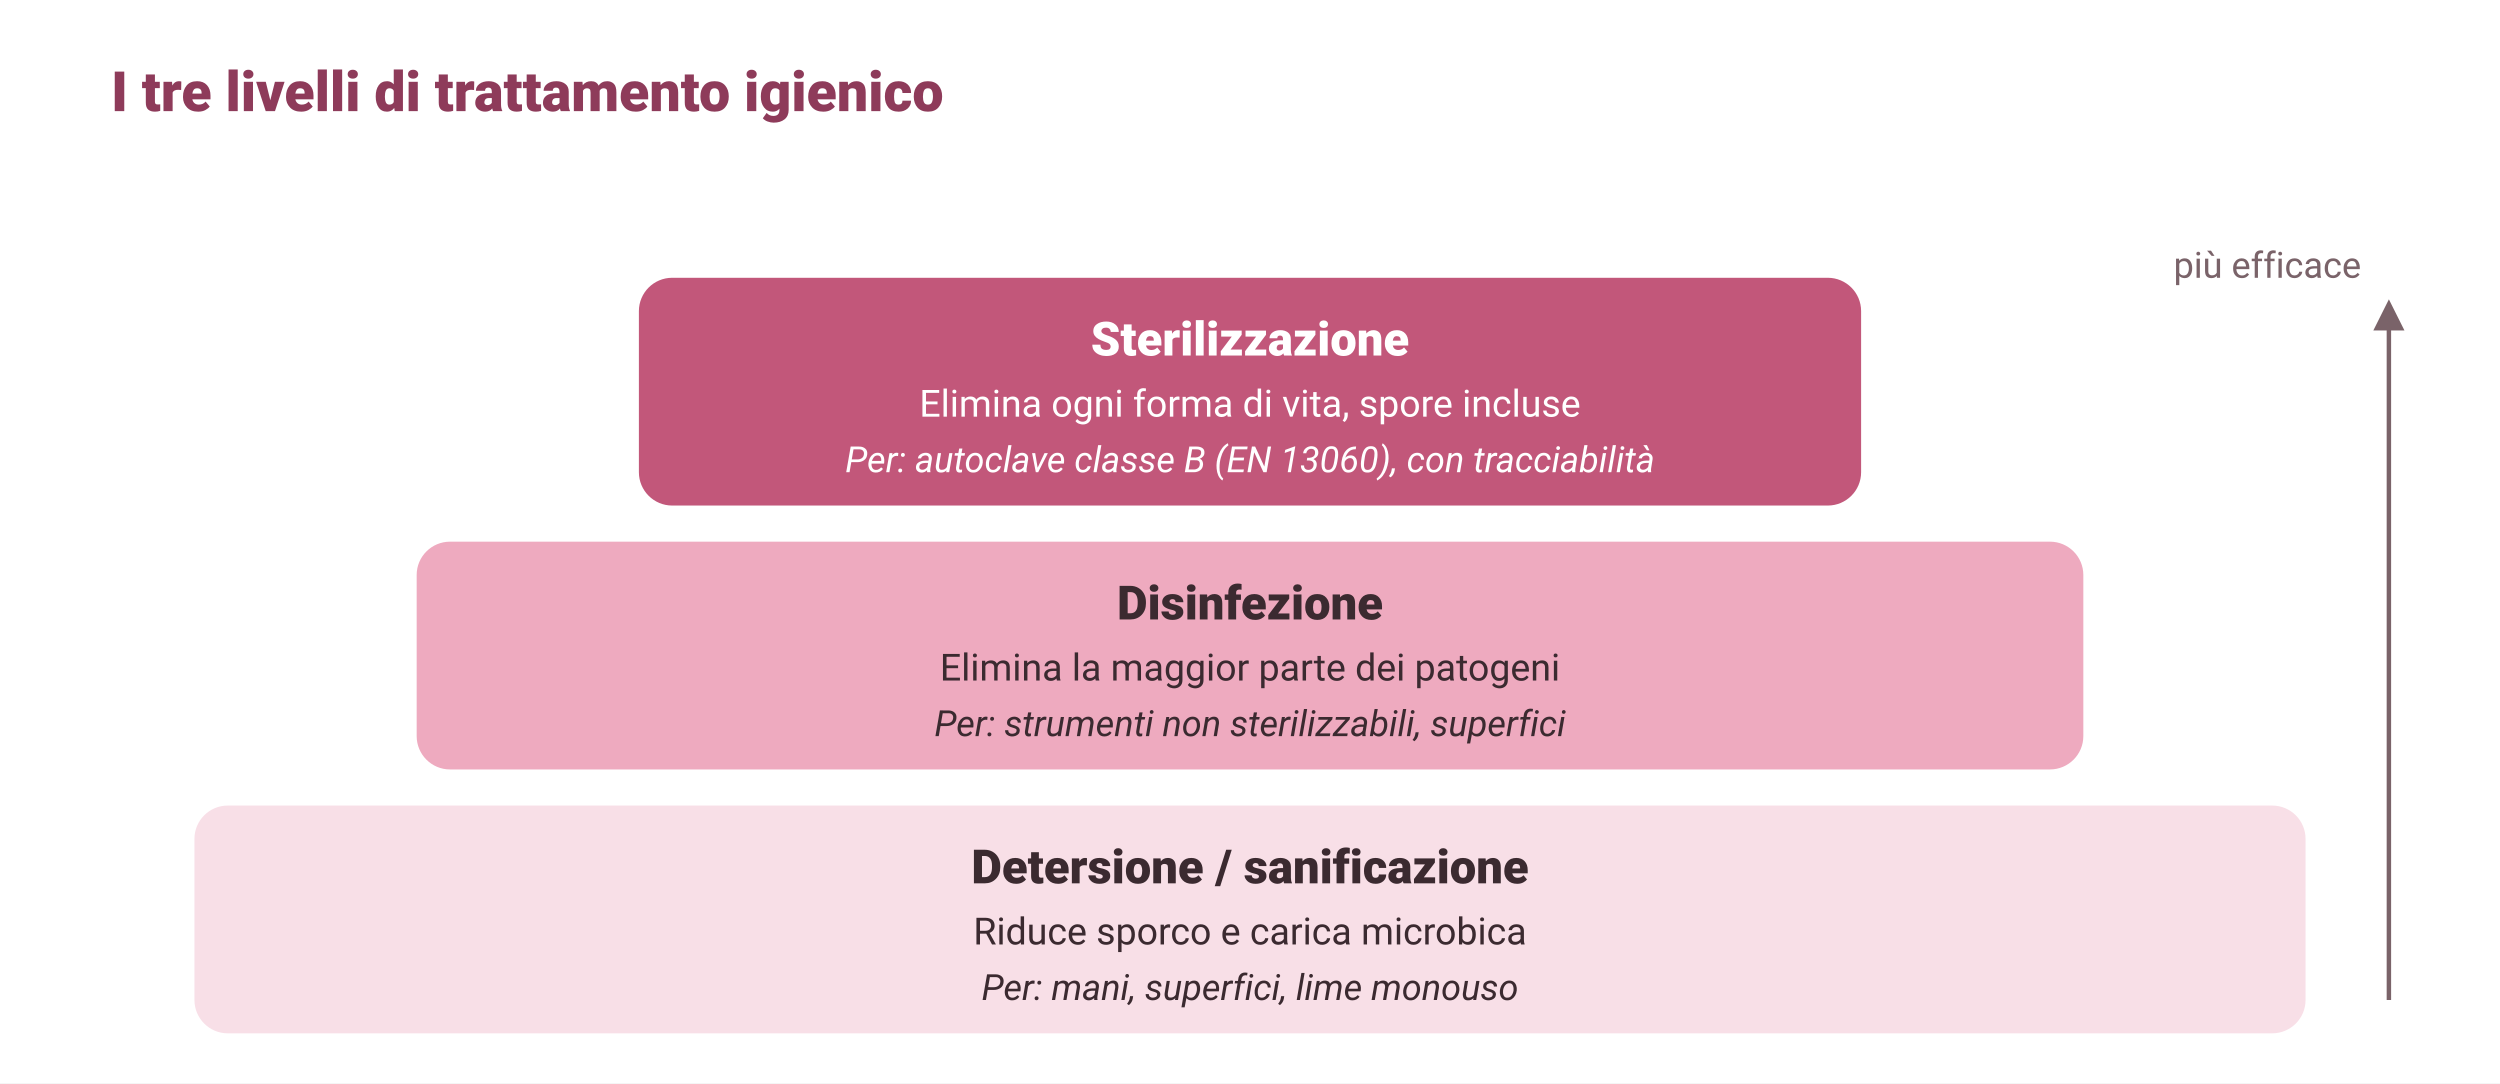
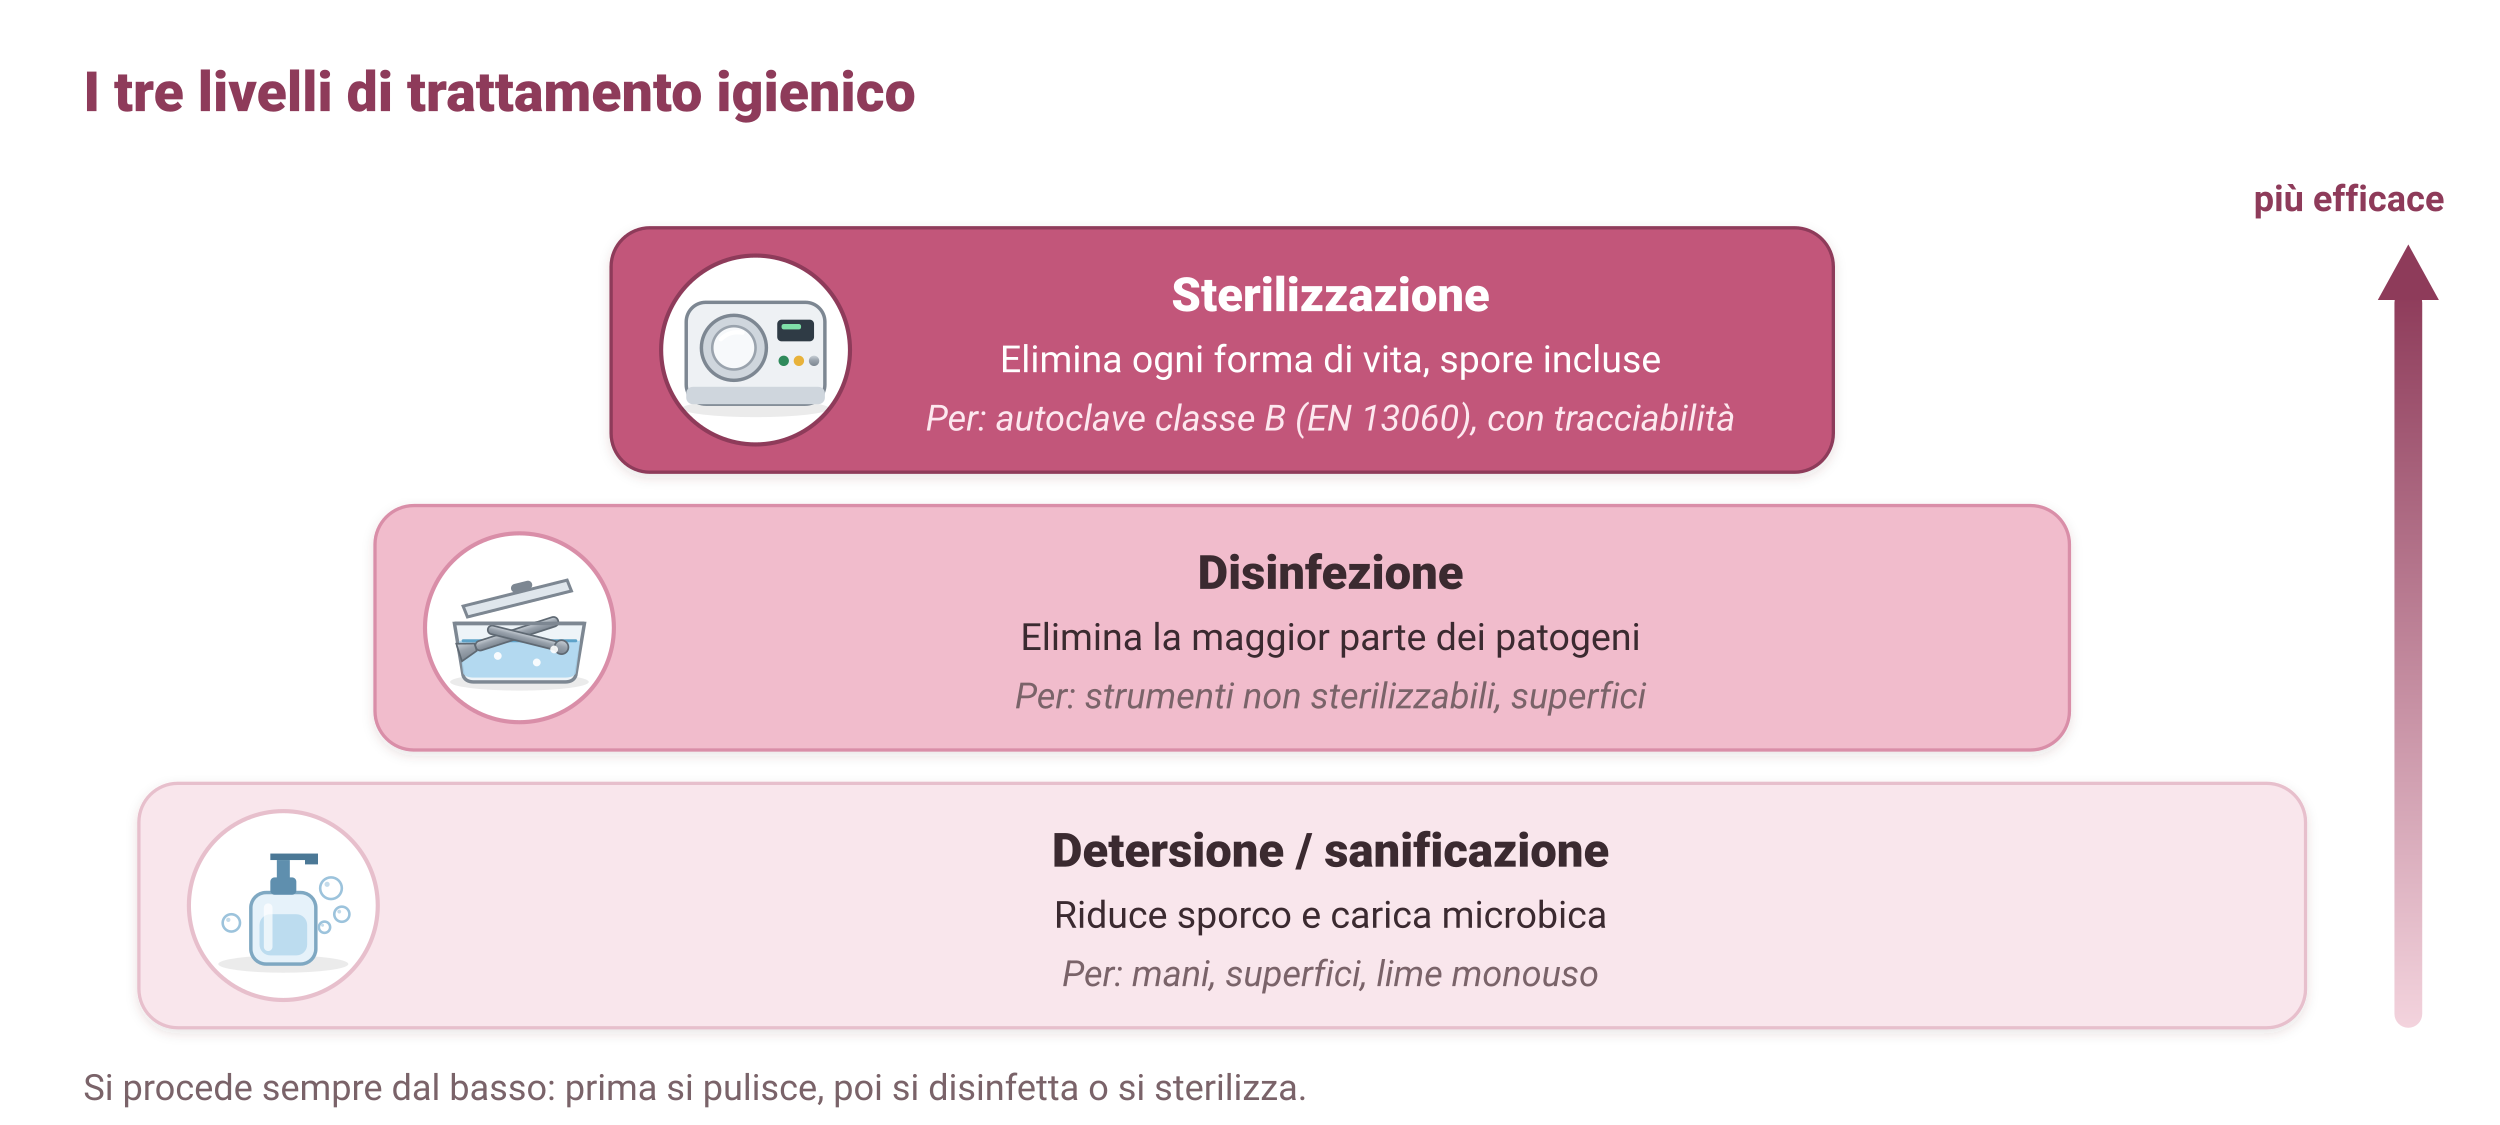
- <svg xmlns="http://www.w3.org/2000/svg" viewBox="0 0 900 390" width="900" height="390" font-family="system-ui, -apple-system, 'Segoe UI', Roboto, Arial, sans-serif" role="img">
+ <svg xmlns="http://www.w3.org/2000/svg" viewBox="0 0 900 405" width="900" height="405" font-family="system-ui, -apple-system, 'Segoe UI', Roboto, Arial, sans-serif" role="img">
  <rect width="100%" height="100%" fill="#ffffff" />
  <defs>
-     <marker id="ar" viewBox="0 0 10 10" refX="8" refY="5" markerWidth="7" markerHeight="7" orient="auto-start-reverse">
-       <path d="M0,0 L10,5 L0,10 z" fill="#8e3b5a" />
-     </marker>
-     <marker id="arw" viewBox="0 0 10 10" refX="8" refY="5" markerWidth="7" markerHeight="7" orient="auto-start-reverse">
-       <path d="M0,0 L10,5 L0,10 z" fill="#7a6369" />
-     </marker>
+     <linearGradient id="nxMetal" x1="0" y1="0" x2="0" y2="1">
+       <stop offset="0" stop-color="#c9d0d7" />
+       <stop offset=".45" stop-color="#9aa3ad" />
+       <stop offset="1" stop-color="#7c8691" />
+     </linearGradient>
+     <filter id="nxSh" x="-5%" y="-5%" width="110%" height="115%">
+       <feDropShadow dx="0" dy="1.5" stdDeviation="2.2" flood-color="#5a2a3a" flood-opacity=".13" />
+     </filter>
  </defs>
-   <text x="40.0" y="40.0" font-size="20" text-anchor="start" font-weight="800" fill="#8e3b5a">I tre livelli di trattamento igienico</text>
-   <rect x="70.0" y="290" width="760" height="82" rx="12" fill="#f8dfe7" />
-   <text x="450.0" y="318.0" font-size="17" text-anchor="middle" font-weight="800" fill="#3b2a30">Detersione / sanificazione</text>
-   <text x="450.0" y="340.0" font-size="13.5" text-anchor="middle" font-weight="400" fill="#3b2a30">Riduce sporco e carica microbica</text>
-   <text x="450.0" y="360.0" font-size="13" text-anchor="middle" font-weight="400" fill="#3b2a30" font-style="italic">Per: mani, superfici, lime monouso</text>
-   <rect x="150.0" y="195" width="600" height="82" rx="12" fill="#eeaabf" />
-   <text x="450.0" y="223.0" font-size="17" text-anchor="middle" font-weight="800" fill="#3b2a30">Disinfezione</text>
-   <text x="450.0" y="245.0" font-size="13.5" text-anchor="middle" font-weight="400" fill="#3b2a30">Elimina la maggior parte dei patogeni</text>
-   <text x="450.0" y="265.0" font-size="13" text-anchor="middle" font-weight="400" fill="#3b2a30" font-style="italic">Per: strumenti non sterilizzabili, superfici</text>
-   <rect x="230.0" y="100" width="440" height="82" rx="12" fill="#c2577a" />
-   <text x="450.0" y="128.0" font-size="17" text-anchor="middle" font-weight="800" fill="#fff">Sterilizzazione</text>
-   <text x="450.0" y="150.0" font-size="13.5" text-anchor="middle" font-weight="400" fill="#fff">Elimina ogni forma di vita, spore incluse</text>
-   <text x="450.0" y="170.0" font-size="13" text-anchor="middle" font-weight="400" fill="#fff" font-style="italic">Per: autoclave classe B (EN 13060), con tracciabilità</text>
-   <line x1="860.0" y1="360.0" x2="860.0" y2="110.0" stroke="#7a6369" stroke-width="1.6" marker-end="url(#arw)" />
-   <text x="850.0" y="100.0" font-size="13" text-anchor="end" font-weight="400" fill="#7a6369">più efficace</text>
+   <text x="30.0" y="40.0" font-size="20" text-anchor="start" font-weight="800" fill="#8e3b5a">I tre livelli di trattamento igienico</text>
+   <rect x="50.0" y="282" width="780" height="88" rx="14" fill="#f9e6ec" stroke="#e7bfcc" stroke-width="1.2" filter="url(#nxSh)" />
+   <circle cx="102.0" cy="326" r="34" fill="#fff" stroke="#e7bfcc" stroke-width="1.5" />
+   <g transform="translate(102.0,326) scale(.78)">
+     <ellipse cx="0" cy="27" rx="30" ry="4" fill="#000" opacity=".08" />
+     <rect x="-15" y="-6" width="30" height="33" rx="7" fill="#e6f2fa" stroke="#7fa8c2" stroke-width="1.6" />
+     <rect x="-11" y="4" width="22" height="19" rx="5" fill="#bcdcef" />
+     <rect x="-9" y="-1" width="4" height="22" rx="2" fill="#fff" opacity=".7" />
+     <rect x="-6" y="-13" width="12" height="8" rx="2" fill="#5f8fae" />
+     <rect x="-3" y="-21" width="6" height="9" fill="#5f8fae" />
+     <path d="M-6,-24 L16,-24 L16,-19 L10,-19 L10,-21 L-6,-21 Z" fill="#4b7896" />
+     <circle cx="22" cy="-8" r="5.0" fill="#fff" stroke="#9cc3dc" stroke-width="1.2" />
+     <circle cx="20.2" cy="-9.8" r="1.2" fill="#9cc3dc" opacity=".6" />
+     <circle cx="27" cy="4" r="3.5" fill="#fff" stroke="#9cc3dc" stroke-width="1.2" />
+     <circle cx="25.8" cy="2.8" r="0.9" fill="#9cc3dc" opacity=".6" />
+     <circle cx="19" cy="10" r="2.6" fill="#fff" stroke="#9cc3dc" stroke-width="1.2" />
+     <circle cx="18.1" cy="9.1" r="0.7" fill="#9cc3dc" opacity=".6" />
+     <circle cx="-24" cy="8" r="4.0" fill="#fff" stroke="#9cc3dc" stroke-width="1.2" />
+     <circle cx="-25.4" cy="6.6" r="1.0" fill="#9cc3dc" opacity=".6" />
+   </g>
+   <text x="479.0" y="312.0" font-size="17" text-anchor="middle" font-weight="800" fill="#3b2a30">Detersione / sanificazione</text>
+   <text x="479.0" y="334.0" font-size="13.5" text-anchor="middle" font-weight="400" fill="#3b2a30">Riduce sporco e carica microbica</text>
+   <text x="479.0" y="355.0" font-size="13" text-anchor="middle" font-weight="400" fill="#7a6369" font-style="italic">Per: mani, superfici, lime monouso</text>
+   <rect x="135.0" y="182" width="610" height="88" rx="14" fill="#f1bccc" stroke="#d98ea8" stroke-width="1.2" filter="url(#nxSh)" />
+   <circle cx="187.0" cy="226" r="34" fill="#fff" stroke="#d98ea8" stroke-width="1.5" />
+   <g transform="translate(187.0,226) scale(.78)">
+     <ellipse cx="0" cy="25" rx="32" ry="4" fill="#000" opacity=".08" />
+     <path d="M-30,-2 L30,-2 L26,22 Q25,25 21,25 L-21,25 Q-25,25 -26,22 Z" fill="#eef4f8" stroke="#7d8792" stroke-width="1.6" />
+     <path d="M-28,6 L28,6 L26,21 Q25,23 21,23 L-21,23 Q-25,23 -26,21 Z" fill="#a9d5ee" opacity=".85" />
+     <line x1="-26.0" y1="6.0" x2="26.0" y2="6.0" stroke="#5ea3c9" stroke-width="1.4" stroke-linecap="round" />
+     <g transform="rotate(-18)">
+       <rect x="-22" y="0" width="40" height="4.5" rx="2.2" fill="url(#nxMetal)" stroke="#5f6973" stroke-width=".8" />
+       <path d="M-22,0.5 L-30,-2 L-30,6.5 L-22,4 Z" fill="url(#nxMetal)" stroke="#5f6973" stroke-width=".8" />
+     </g>
+     <g transform="rotate(14)">
+       <rect x="-14" y="2" width="34" height="4" rx="2" fill="url(#nxMetal)" stroke="#5f6973" stroke-width=".8" />
+       <circle cx="21" cy="4" r="3.2" fill="url(#nxMetal)" stroke="#5f6973" stroke-width=".8" />
+     </g>
+     <path d="M-30,-2 L30,-2" stroke="#7d8792" stroke-width="1.6" />
+     <path d="M-26,-10 L22,-22 L24,-17 L-24,-5 Z" fill="#dfe6ec" stroke="#7d8792" stroke-width="1.4" />
+     <rect x="-4" y="-21" width="10" height="4" rx="2" fill="#7d8792" transform="rotate(-14 1 -19)" />
+     <circle cx="-10" cy="13" r="1.8" fill="#fff" opacity=".9" />
+     <circle cx="8" cy="16" r="1.8" fill="#fff" opacity=".9" />
+     <circle cx="16" cy="10" r="1.8" fill="#fff" opacity=".9" />
+   </g>
+   <text x="479.0" y="212.0" font-size="17" text-anchor="middle" font-weight="800" fill="#3b2a30">Disinfezione</text>
+   <text x="479.0" y="234.0" font-size="13.5" text-anchor="middle" font-weight="400" fill="#3b2a30">Elimina la maggior parte dei patogeni</text>
+   <text x="479.0" y="255.0" font-size="13" text-anchor="middle" font-weight="400" fill="#7a6369" font-style="italic">Per: strumenti non sterilizzabili, superfici</text>
+   <rect x="220.0" y="82" width="440" height="88" rx="14" fill="#c2577a" stroke="#8e3b5a" stroke-width="1.2" filter="url(#nxSh)" />
+   <circle cx="272.0" cy="126" r="34" fill="#fff" stroke="#8e3b5a" stroke-width="1.5" />
+   <g transform="translate(272.0,126) scale(.78)">
+     <ellipse cx="0" cy="27" rx="34" ry="4" fill="#000" opacity=".08" />
+     <rect x="-32" y="-22" width="64" height="47" rx="9" fill="#eef1f4" stroke="#7d8792" stroke-width="1.6" />
+     <rect x="-32" y="17" width="64" height="8" rx="3" fill="#cfd6dd" />
+     <circle cx="-10" cy="-1" r="15" fill="#cfd6dd" stroke="#7d8792" stroke-width="1.6" />
+     <circle cx="-10" cy="-1" r="10" fill="#f7f9fb" stroke="#9aa3ad" stroke-width="1.2" />
+     <path d="M-16,-5 Q-12,-9 -6,-8" stroke="#fff" stroke-width="2" fill="none" stroke-linecap="round" />
+     <rect x="10" y="-14" width="17" height="10" rx="2" fill="#2f3b45" />
+     <rect x="12" y="-12" width="9" height="2.5" rx="1" fill="#7fe0a8" />
+     <circle cx="13" cy="5" r="2.4" fill="#2f8a5b" />
+     <circle cx="20" cy="5" r="2.4" fill="#e8b23a" />
+     <circle cx="27" cy="5" r="2.4" fill="url(#nxMetal)" />
+   </g>
+   <text x="479.0" y="112.0" font-size="17" text-anchor="middle" font-weight="800" fill="#fff">Sterilizzazione</text>
+   <text x="479.0" y="134.0" font-size="13.5" text-anchor="middle" font-weight="400" fill="#fff">Elimina ogni forma di vita, spore incluse</text>
+   <text x="479.0" y="155.0" font-size="13" text-anchor="middle" font-weight="400" fill="#fde8ef" font-style="italic">Per: autoclave classe B (EN 13060), con tracciabilità</text>
+   <defs>
+     <linearGradient id="lg9" x1="0" y1="0" x2="0" y2="1">
+       <stop offset="0" stop-color="#8e3b5a" />
+       <stop offset="1" stop-color="#f3d3dd" />
+     </linearGradient>
+   </defs>
+   <rect x="862" y="104" width="10" height="266" rx="5" fill="url(#lg9)" />
+   <path d="M856,108 L867,88 L878,108 Z" fill="#8e3b5a" />
+   <text x="880.0" y="76.0" font-size="13" text-anchor="end" font-weight="700" fill="#8e3b5a">più efficace</text>
+   <text x="30.0" y="396.0" font-size="13" text-anchor="start" font-weight="400" fill="#7a6369">Si procede sempre dal basso: prima si pulisce, poi si disinfetta o si sterilizza.</text>
</svg>
